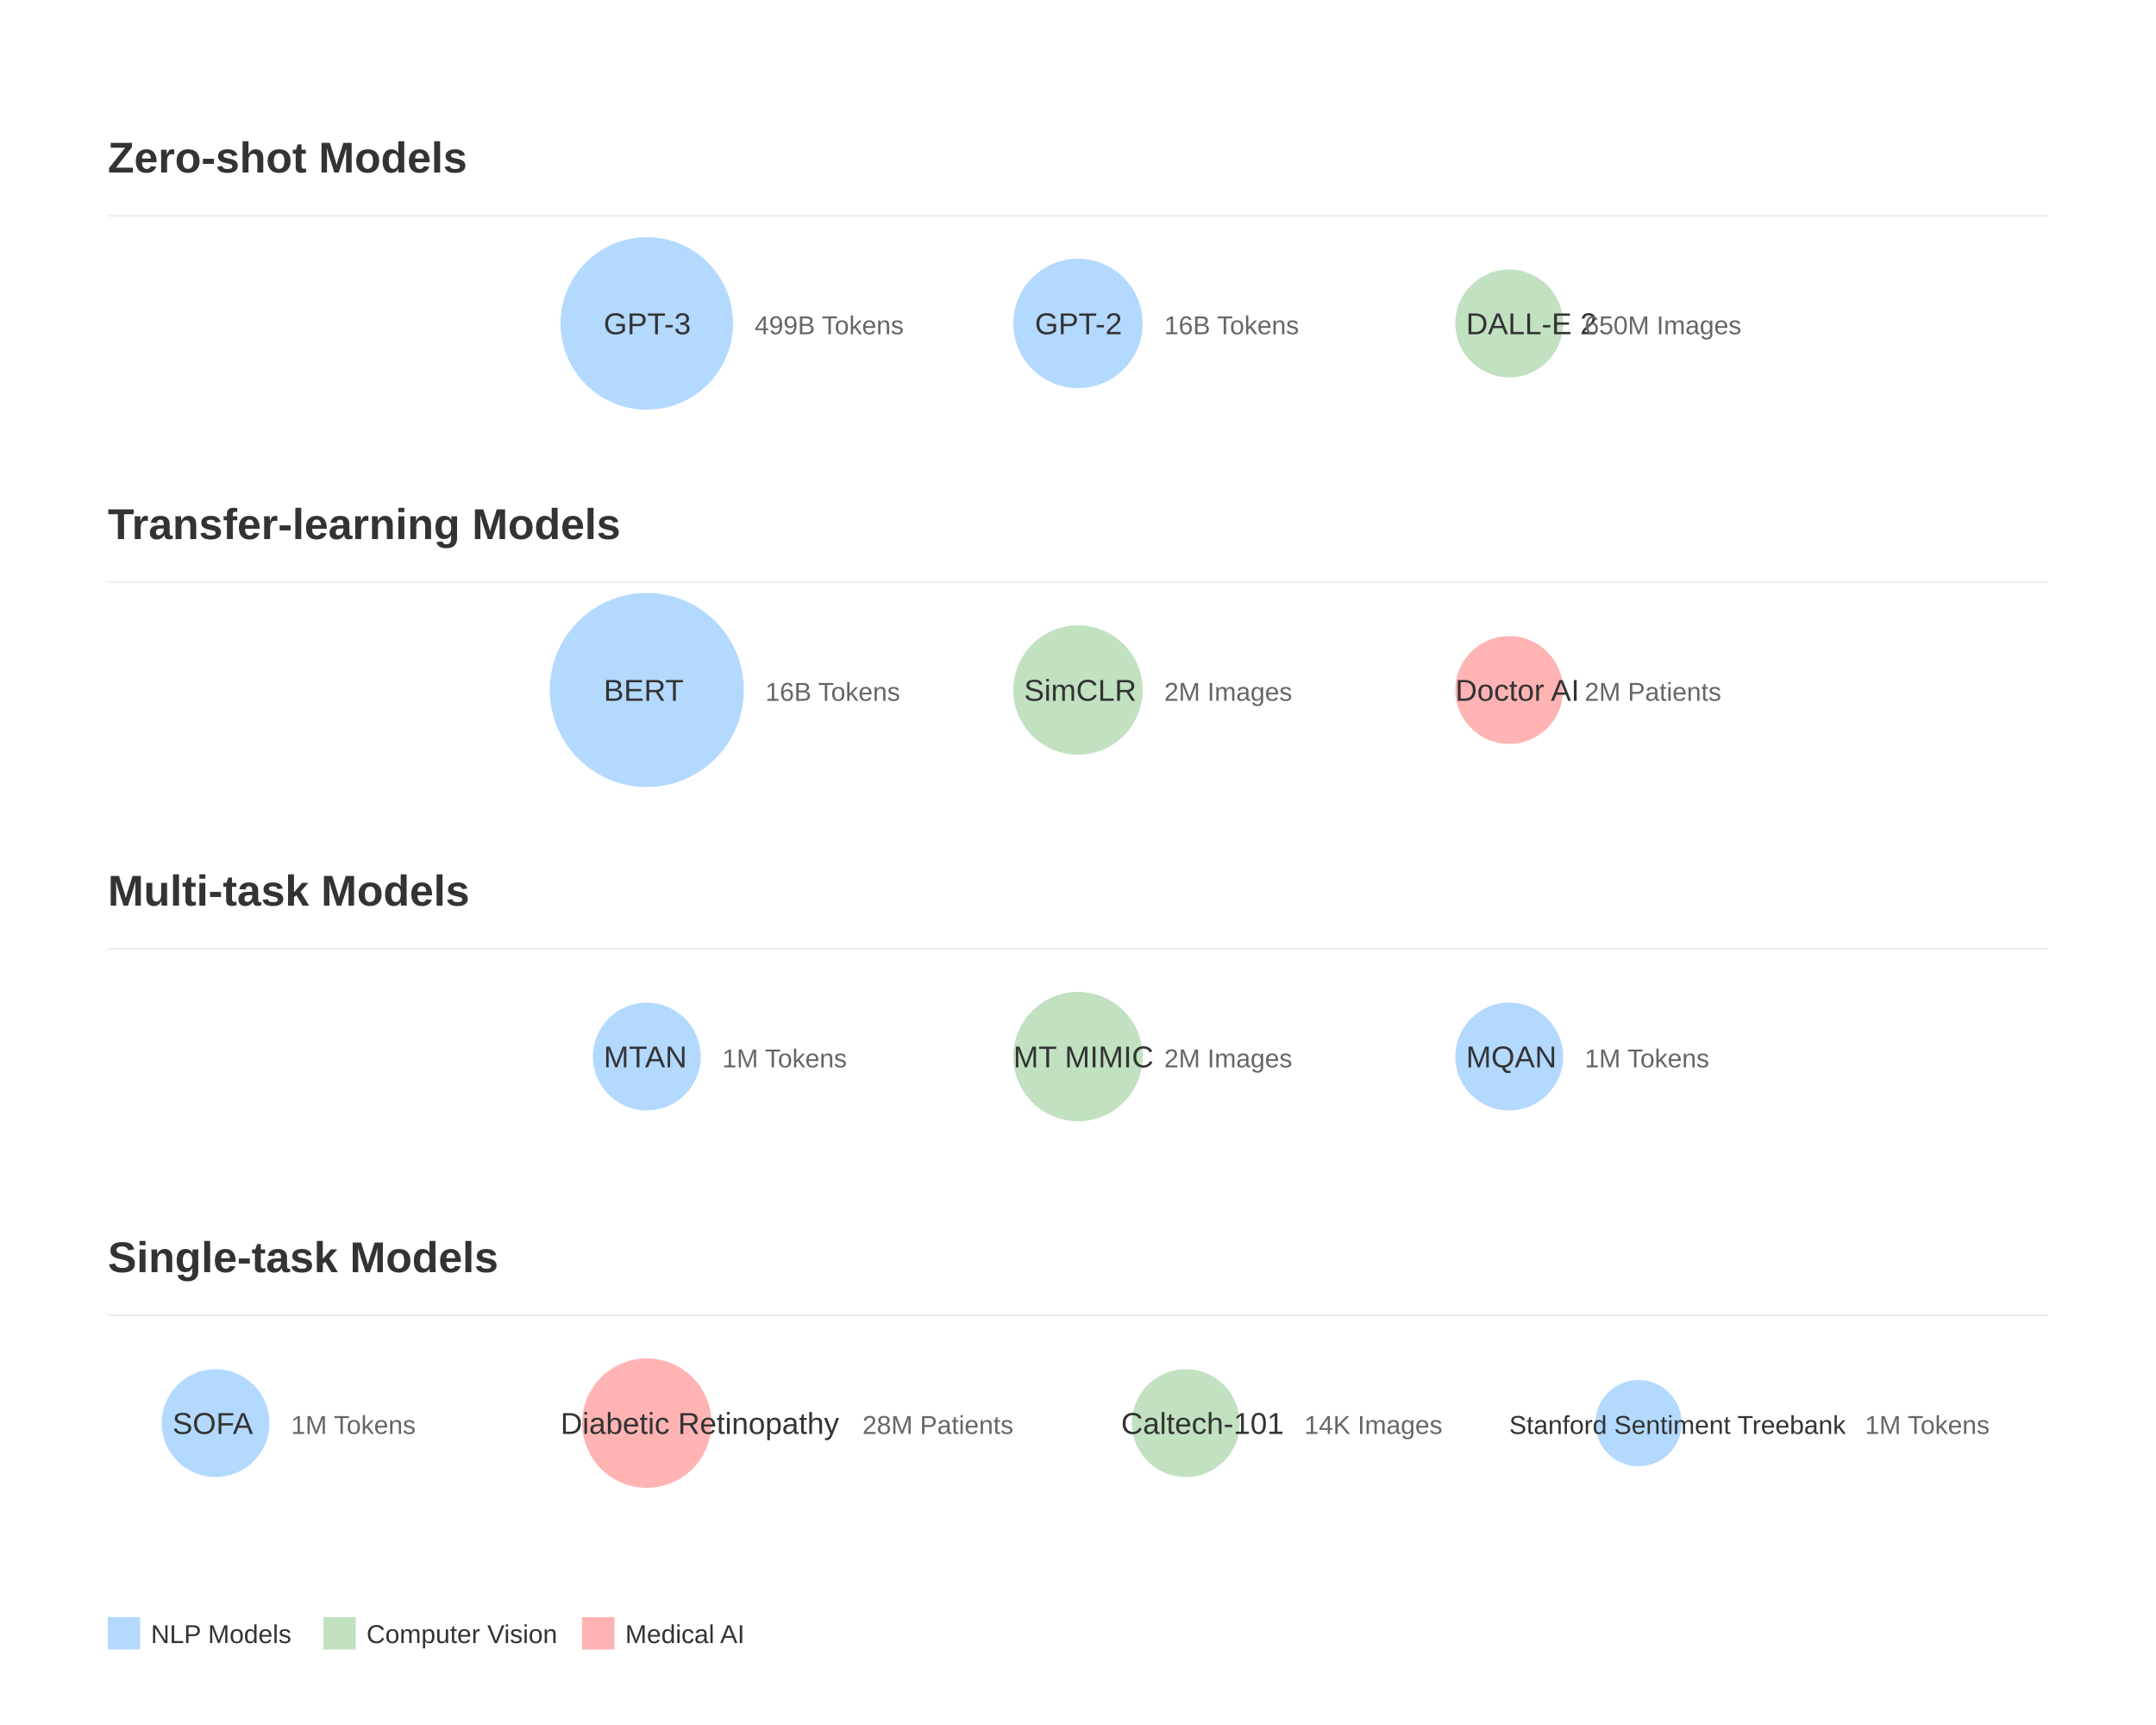
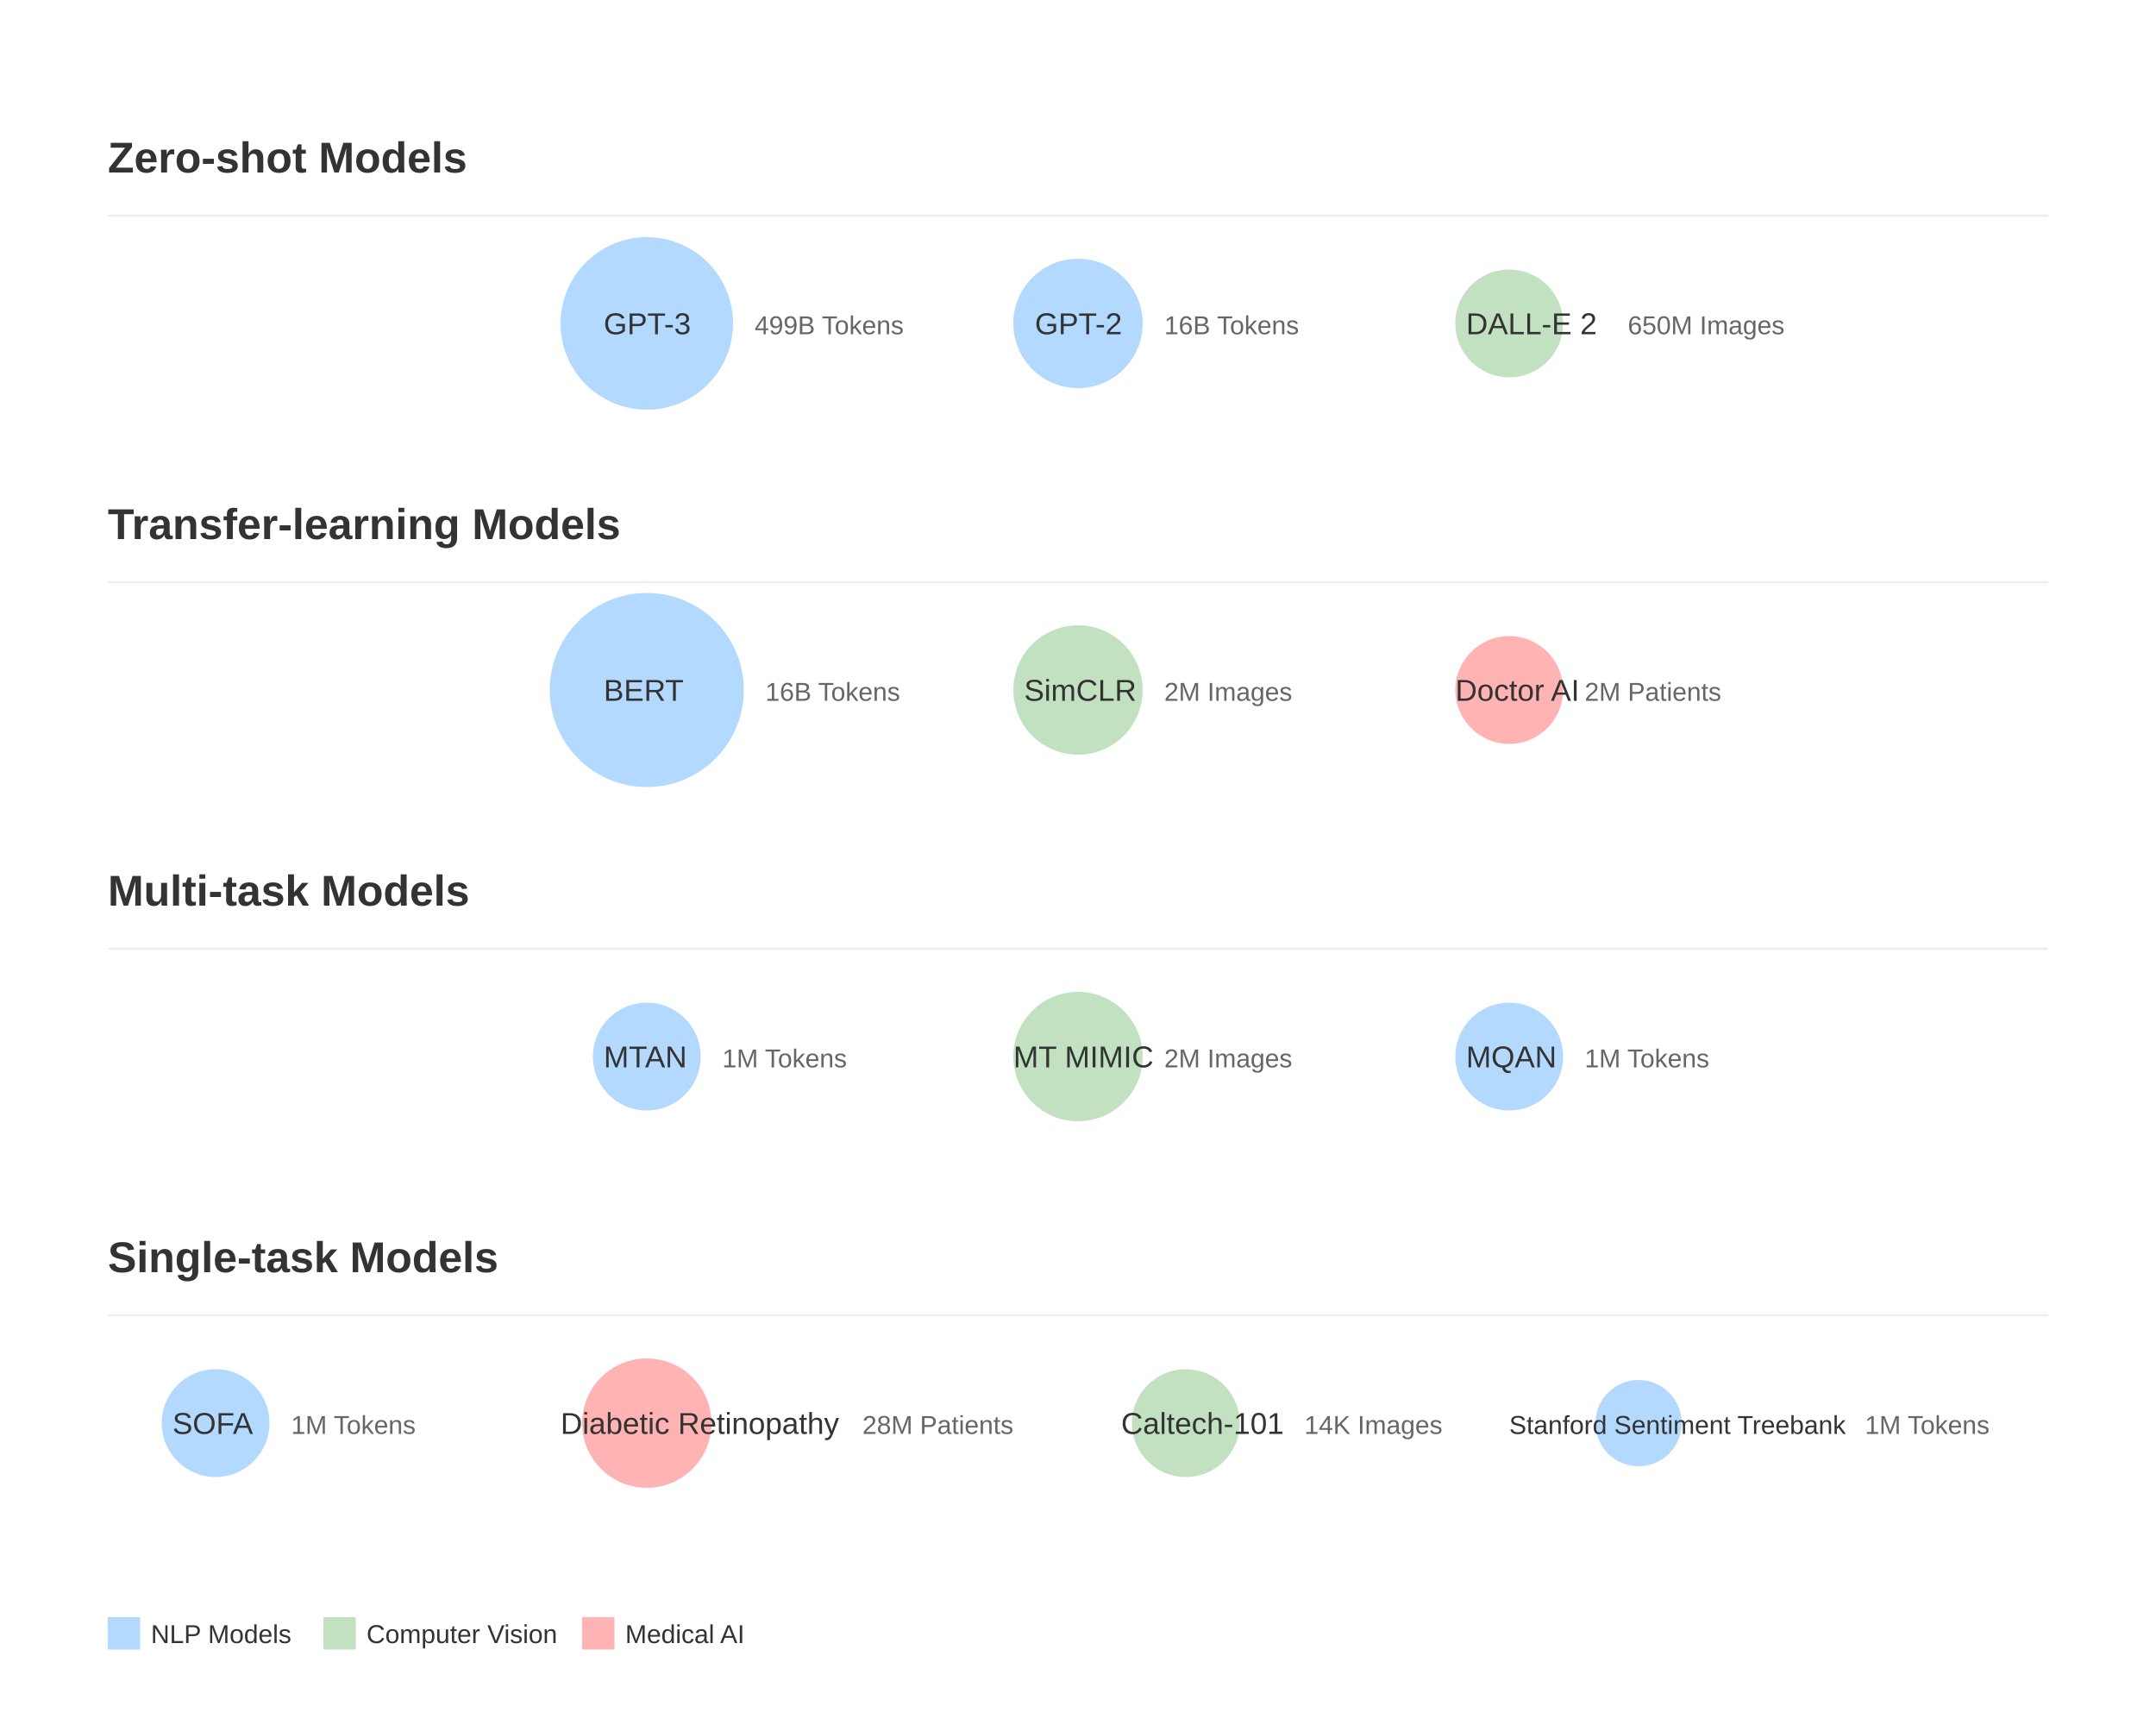
<svg xmlns="http://www.w3.org/2000/svg" viewBox="0 0 1000 800">
  <rect width="1000" height="1000" fill="#ffffff" />
  <text x="50" y="80" font-family="Arial" font-size="20" font-weight="bold" fill="#333">Zero-shot Models</text>
  <text x="50" y="250" font-family="Arial" font-size="20" font-weight="bold" fill="#333">Transfer-learning Models</text>
  <text x="50" y="420" font-family="Arial" font-size="20" font-weight="bold" fill="#333">Multi-task Models</text>
  <text x="50" y="590" font-family="Arial" font-size="20" font-weight="bold" fill="#333">Single-task Models</text>
  <line x1="50" y1="100" x2="950" y2="100" stroke="#eee" stroke-width="1" />
  <circle cx="300" cy="150" r="40" fill="#B3D9FF" />
  <text x="280" y="155" font-family="Arial" font-size="14" fill="#333">GPT-3</text>
  <text x="350" y="155" font-family="Arial" font-size="12" fill="#666">499B Tokens</text>
  <circle cx="500" cy="150" r="30" fill="#B3D9FF" />
  <text x="480" y="155" font-family="Arial" font-size="14" fill="#333">GPT-2</text>
  <text x="540" y="155" font-family="Arial" font-size="12" fill="#666">16B Tokens</text>
  <circle cx="700" cy="150" r="25" fill="#C1E1C1" />
  <text x="680" y="155" font-family="Arial" font-size="14" fill="#333">DALL-E 2</text>
-   <text x="735" y="155" font-family="Arial" font-size="12" fill="#666">650M Images</text>
+   <text x="755" y="155" font-family="Arial" font-size="12" fill="#666">650M Images</text>
  <line x1="50" y1="270" x2="950" y2="270" stroke="#eee" stroke-width="1" />
  <circle cx="300" cy="320" r="45" fill="#B3D9FF" />
  <text x="280" y="325" font-family="Arial" font-size="14" fill="#333">BERT</text>
  <text x="355" y="325" font-family="Arial" font-size="12" fill="#666">16B Tokens</text>
  <circle cx="500" cy="320" r="30" fill="#C1E1C1" />
  <text x="475" y="325" font-family="Arial" font-size="14" fill="#333">SimCLR</text>
  <text x="540" y="325" font-family="Arial" font-size="12" fill="#666">2M Images</text>
  <circle cx="700" cy="320" r="25" fill="#FFB3B3" />
  <text x="675" y="325" font-family="Arial" font-size="14" fill="#333">Doctor AI</text>
  <text x="735" y="325" font-family="Arial" font-size="12" fill="#666">2M Patients</text>
  <line x1="50" y1="440" x2="950" y2="440" stroke="#eee" stroke-width="1" />
  <circle cx="300" cy="490" r="25" fill="#B3D9FF" />
  <text x="280" y="495" font-family="Arial" font-size="14" fill="#333">MTAN</text>
  <text x="335" y="495" font-family="Arial" font-size="12" fill="#666">1M Tokens</text>
  <circle cx="500" cy="490" r="30" fill="#C1E1C1" />
  <text x="470" y="495" font-family="Arial" font-size="14" fill="#333">MT MIMIC</text>
  <text x="540" y="495" font-family="Arial" font-size="12" fill="#666">2M Images</text>
  <circle cx="700" cy="490" r="25" fill="#B3D9FF" />
  <text x="680" y="495" font-family="Arial" font-size="14" fill="#333">MQAN</text>
  <text x="735" y="495" font-family="Arial" font-size="12" fill="#666">1M Tokens</text>
  <line x1="50" y1="610" x2="950" y2="610" stroke="#eee" stroke-width="1" />
  <circle cx="100" cy="660" r="25" fill="#B3D9FF" />
  <text x="80" y="665" font-family="Arial" font-size="14" fill="#333">SOFA</text>
  <text x="135" y="665" font-family="Arial" font-size="12" fill="#666">1M Tokens</text>
  <circle cx="300" cy="660" r="30" fill="#FFB3B3" />
  <text x="260" y="665" font-family="Arial" font-size="14" fill="#333">Diabetic Retinopathy</text>
  <text x="400" y="665" font-family="Arial" font-size="12" fill="#666">28M Patients</text>
  <circle cx="550" cy="660" r="25" fill="#C1E1C1" />
  <text x="520" y="665" font-family="Arial" font-size="14" fill="#333">Caltech-101</text>
  <text x="605" y="665" font-family="Arial" font-size="12" fill="#666">14K Images</text>
  <circle cx="760" cy="660" r="20" fill="#B3D9FF" />
  <text x="700" y="665" font-family="Arial" font-size="12" fill="#333">Stanford Sentiment Treebank</text>
  <text x="865" y="665" font-family="Arial" font-size="12" fill="#666">1M Tokens</text>
  <rect x="50" y="750" width="15" height="15" fill="#B3D9FF" />
  <text x="70" y="762" font-family="Arial" font-size="12" fill="#333">NLP Models</text>
  <rect x="150" y="750" width="15" height="15" fill="#C1E1C1" />
  <text x="170" y="762" font-family="Arial" font-size="12" fill="#333">Computer Vision</text>
  <rect x="270" y="750" width="15" height="15" fill="#FFB3B3" />
  <text x="290" y="762" font-family="Arial" font-size="12" fill="#333">Medical AI</text>
</svg>
